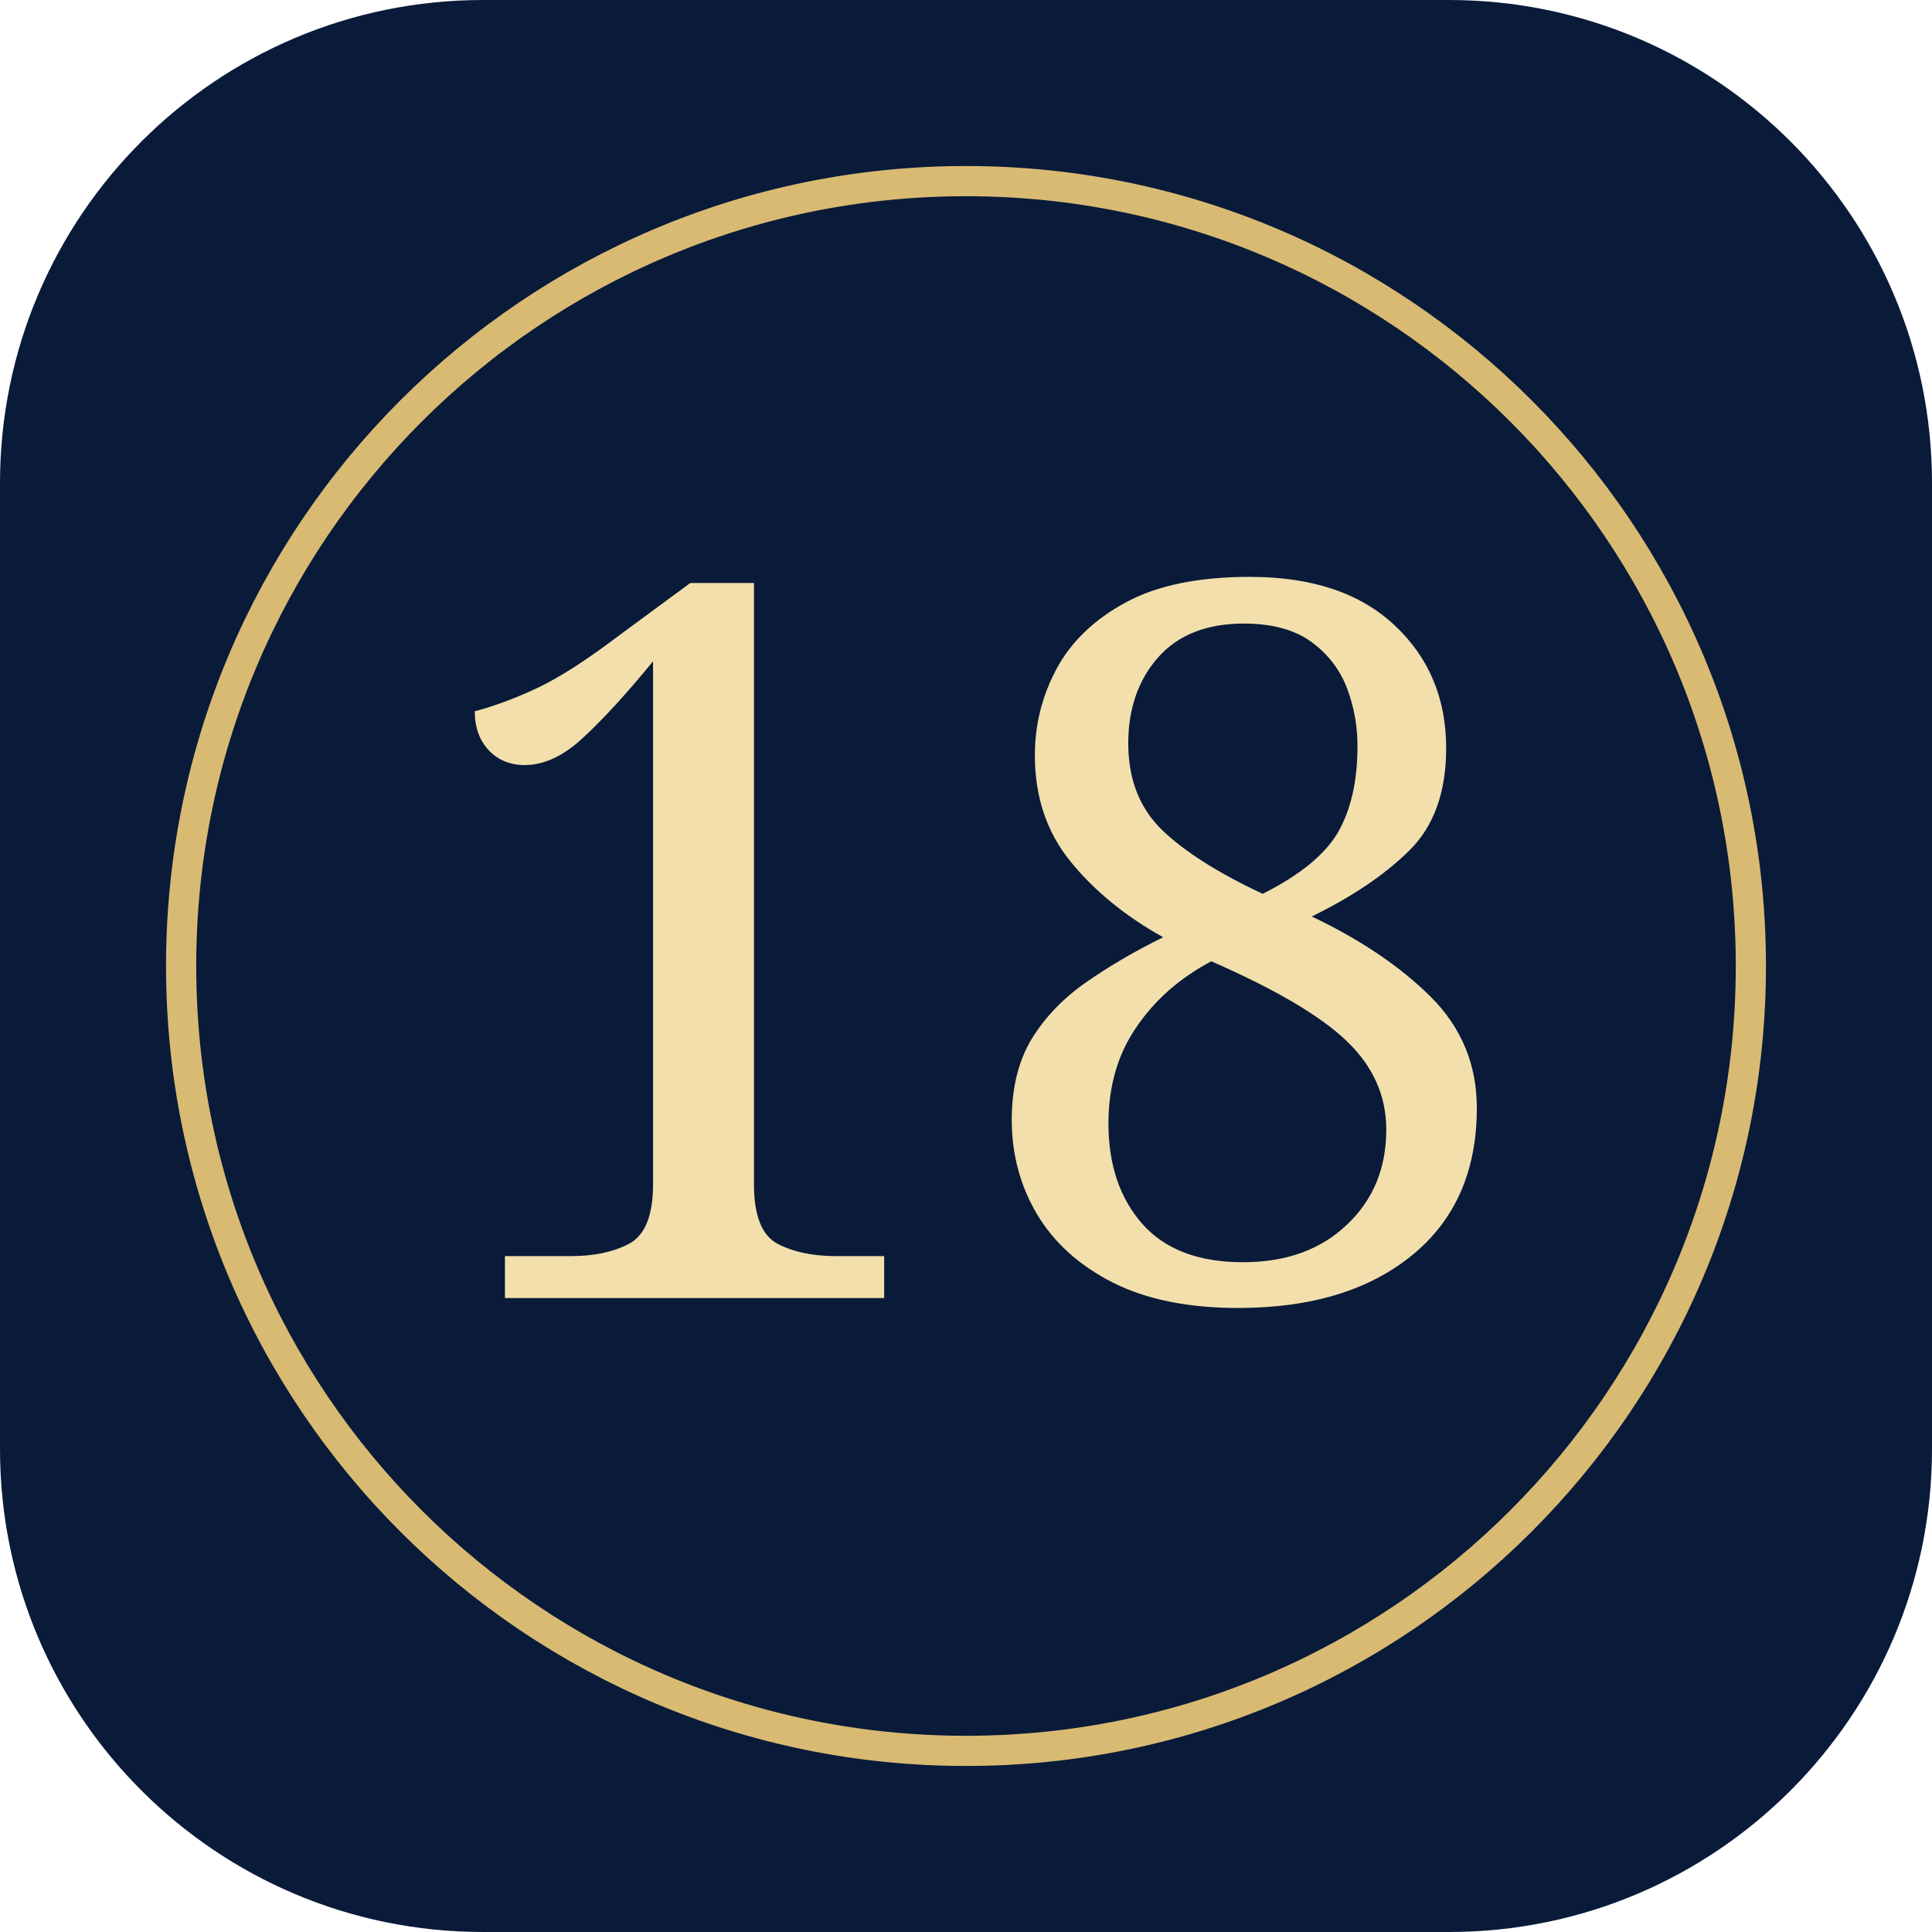
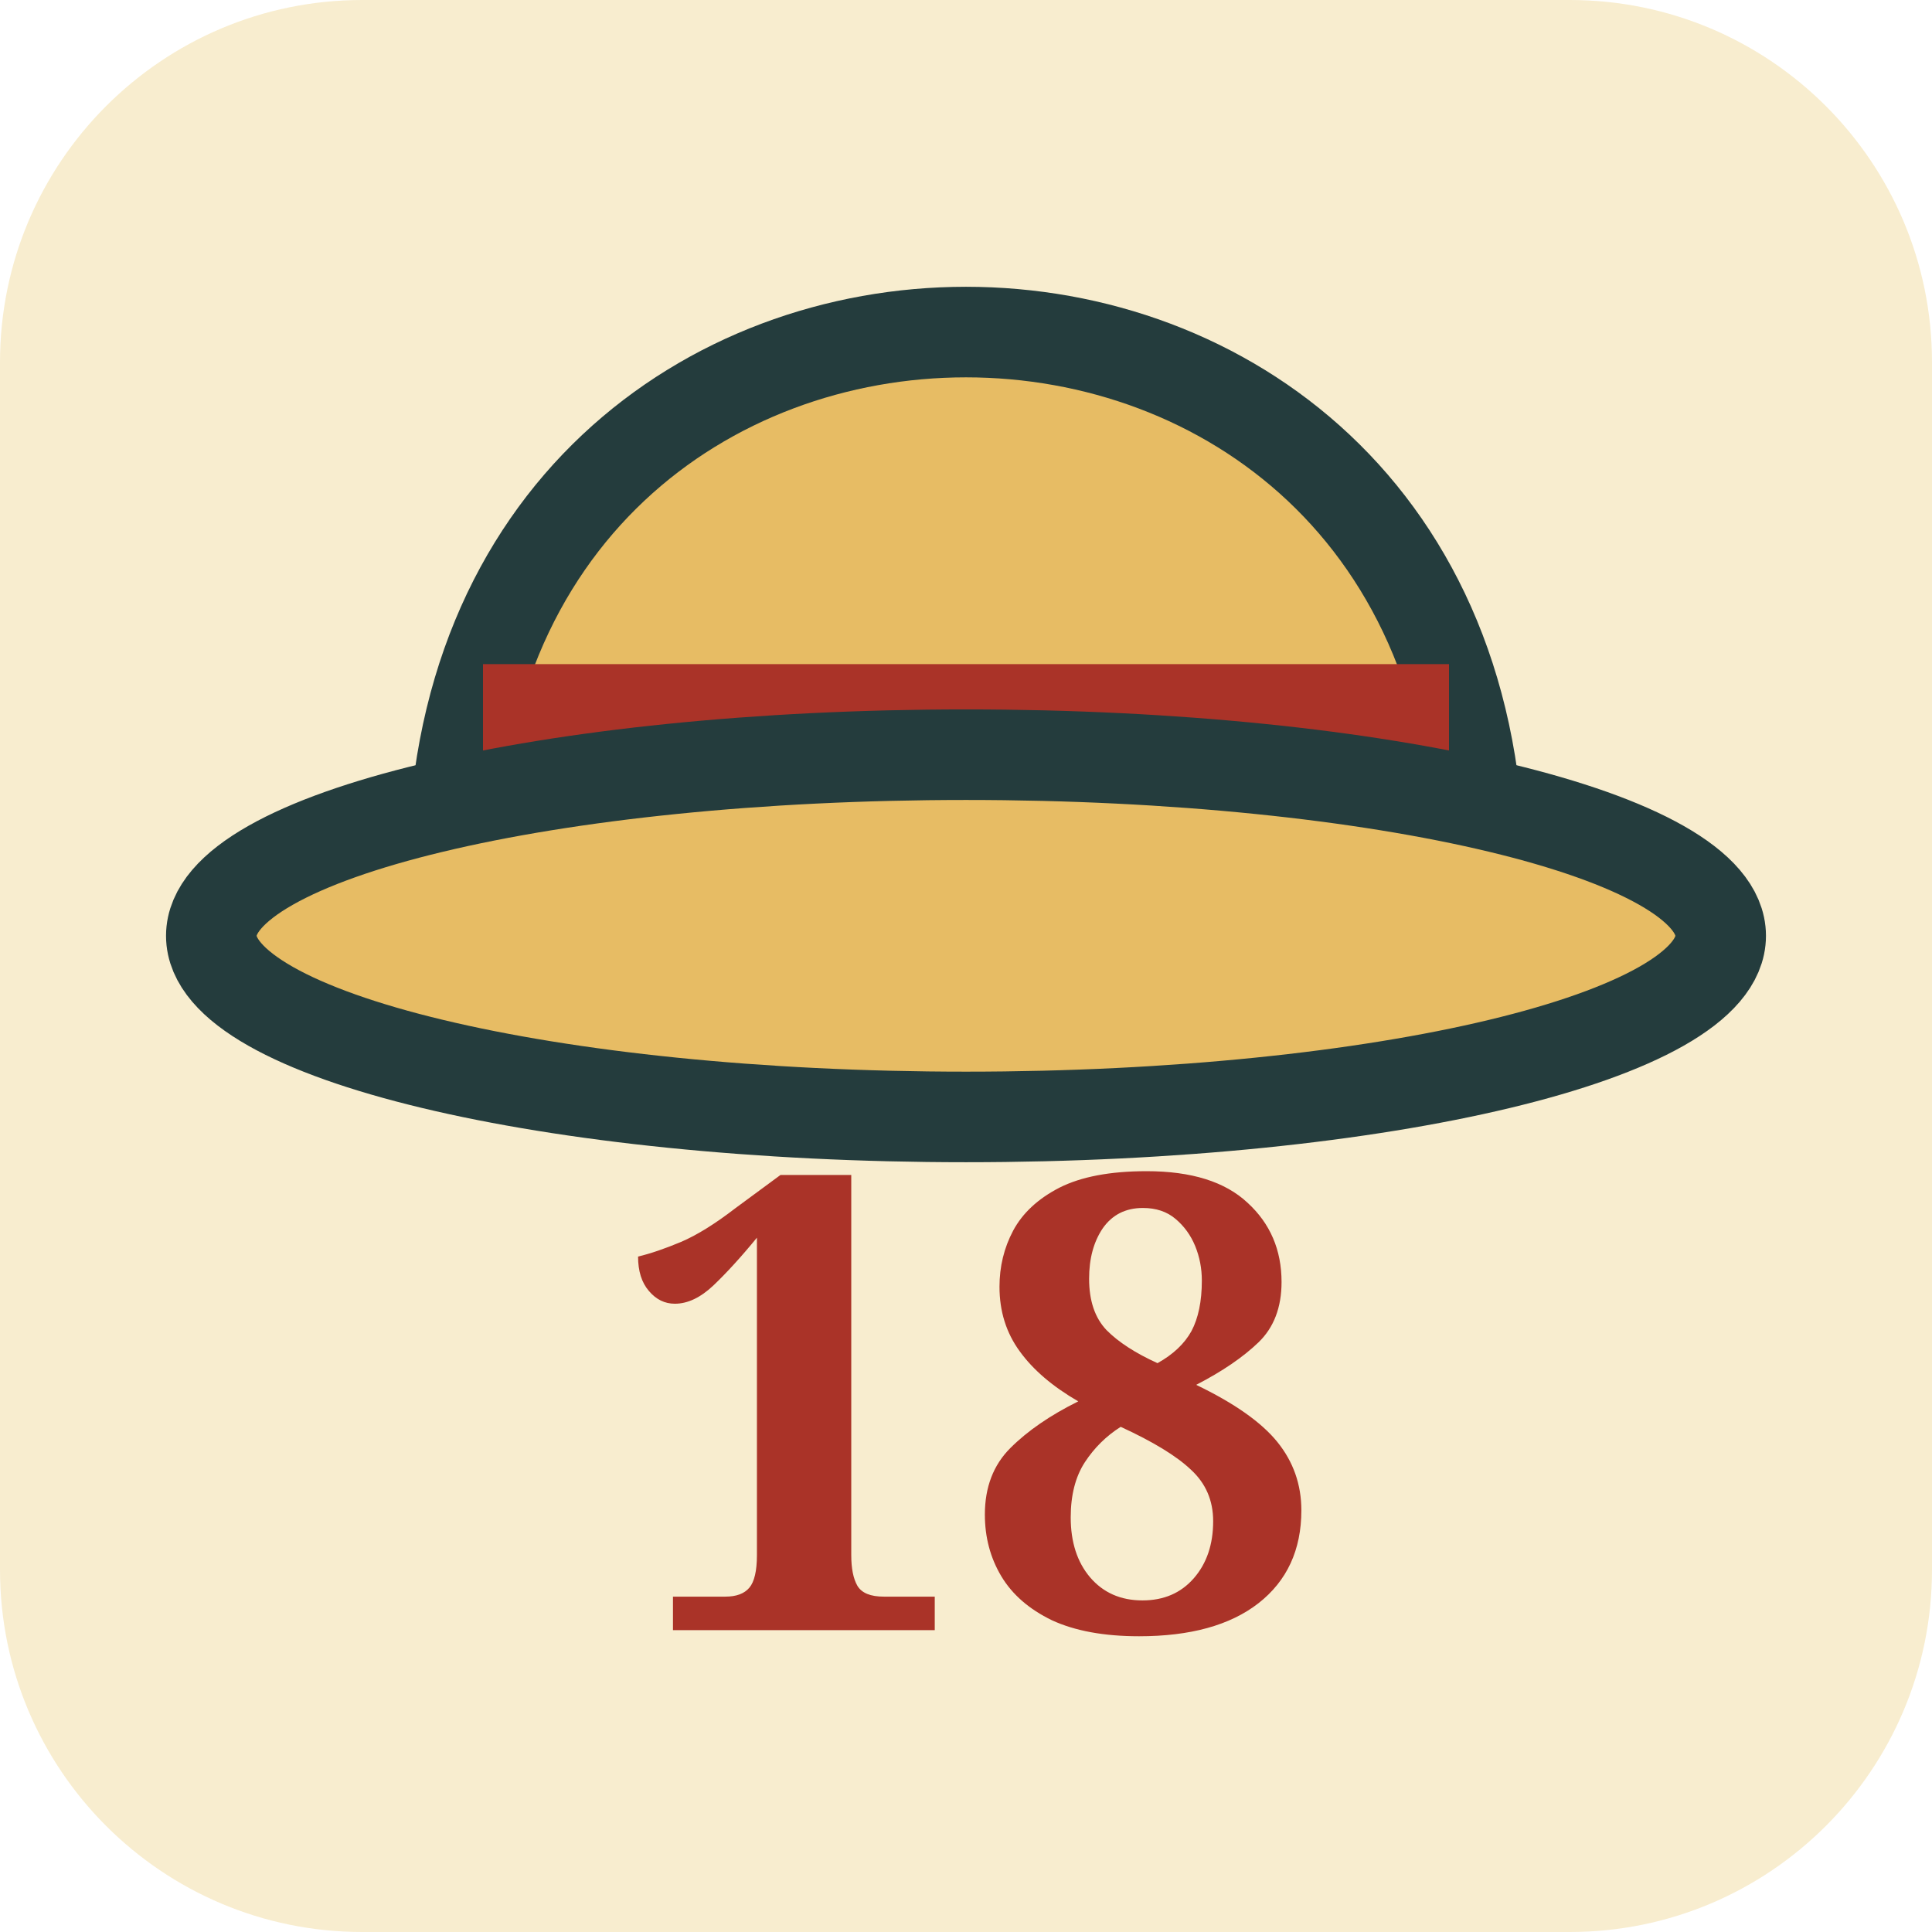
<svg xmlns="http://www.w3.org/2000/svg" viewBox="0 0 64 64">
-   <rect width="64" height="64" rx="16" fill="#091b39" />
-   <circle cx="32" cy="32" r="26" fill="none" stroke="#d9ba73" />
-   <text x="32" y="43" text-anchor="middle" fill="#f3dfac" font-family="Georgia,serif" font-size="33">18</text>
+   <rect width="64" height="64" rx="12" fill="#f8edcf" />
+   <path d="M15 29c0-24 34-24 34 0" fill="#e7bc64" stroke="#243c3d" stroke-width="3" />
+   <path d="M16 22h32v8H16Z" fill="#aa3328" />
+   <ellipse cx="32" cy="31" rx="25" ry="6" fill="#e7bc64" stroke="#243c3d" stroke-width="3" />
+   <text x="32" y="54" text-anchor="middle" fill="#aa3328" font-family="Georgia,serif" font-weight="bold" font-size="21">18</text>
</svg>
